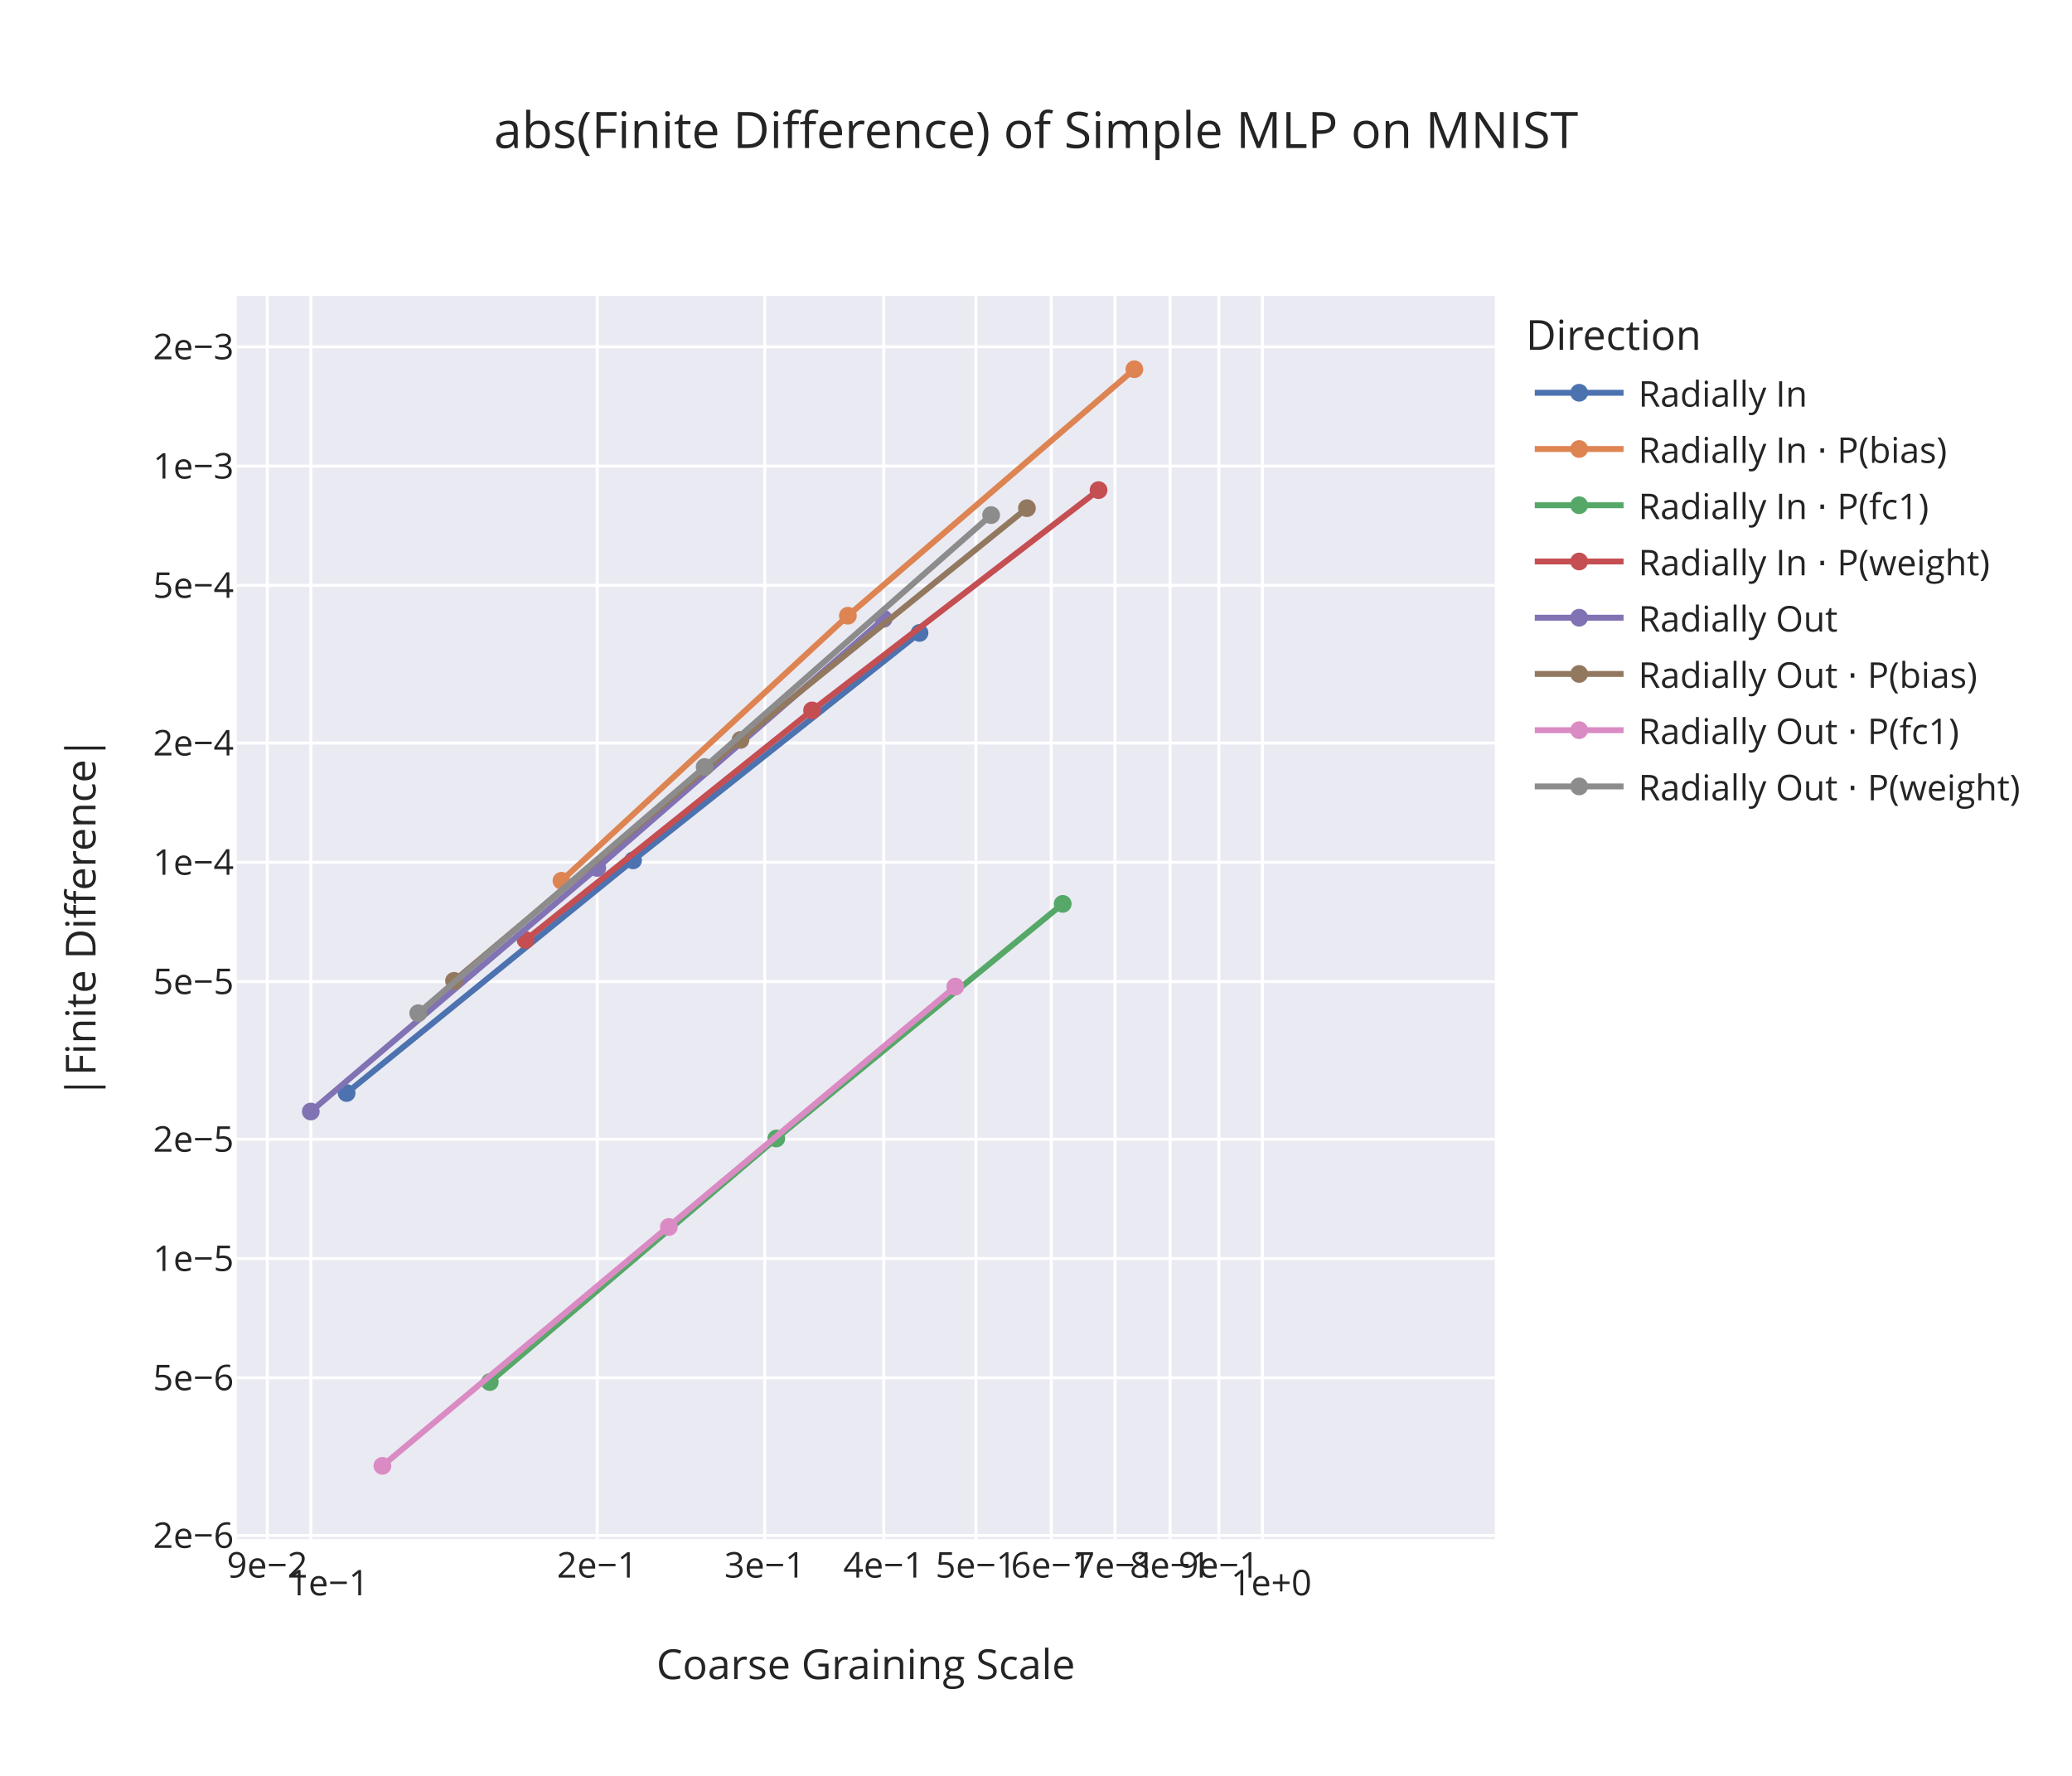
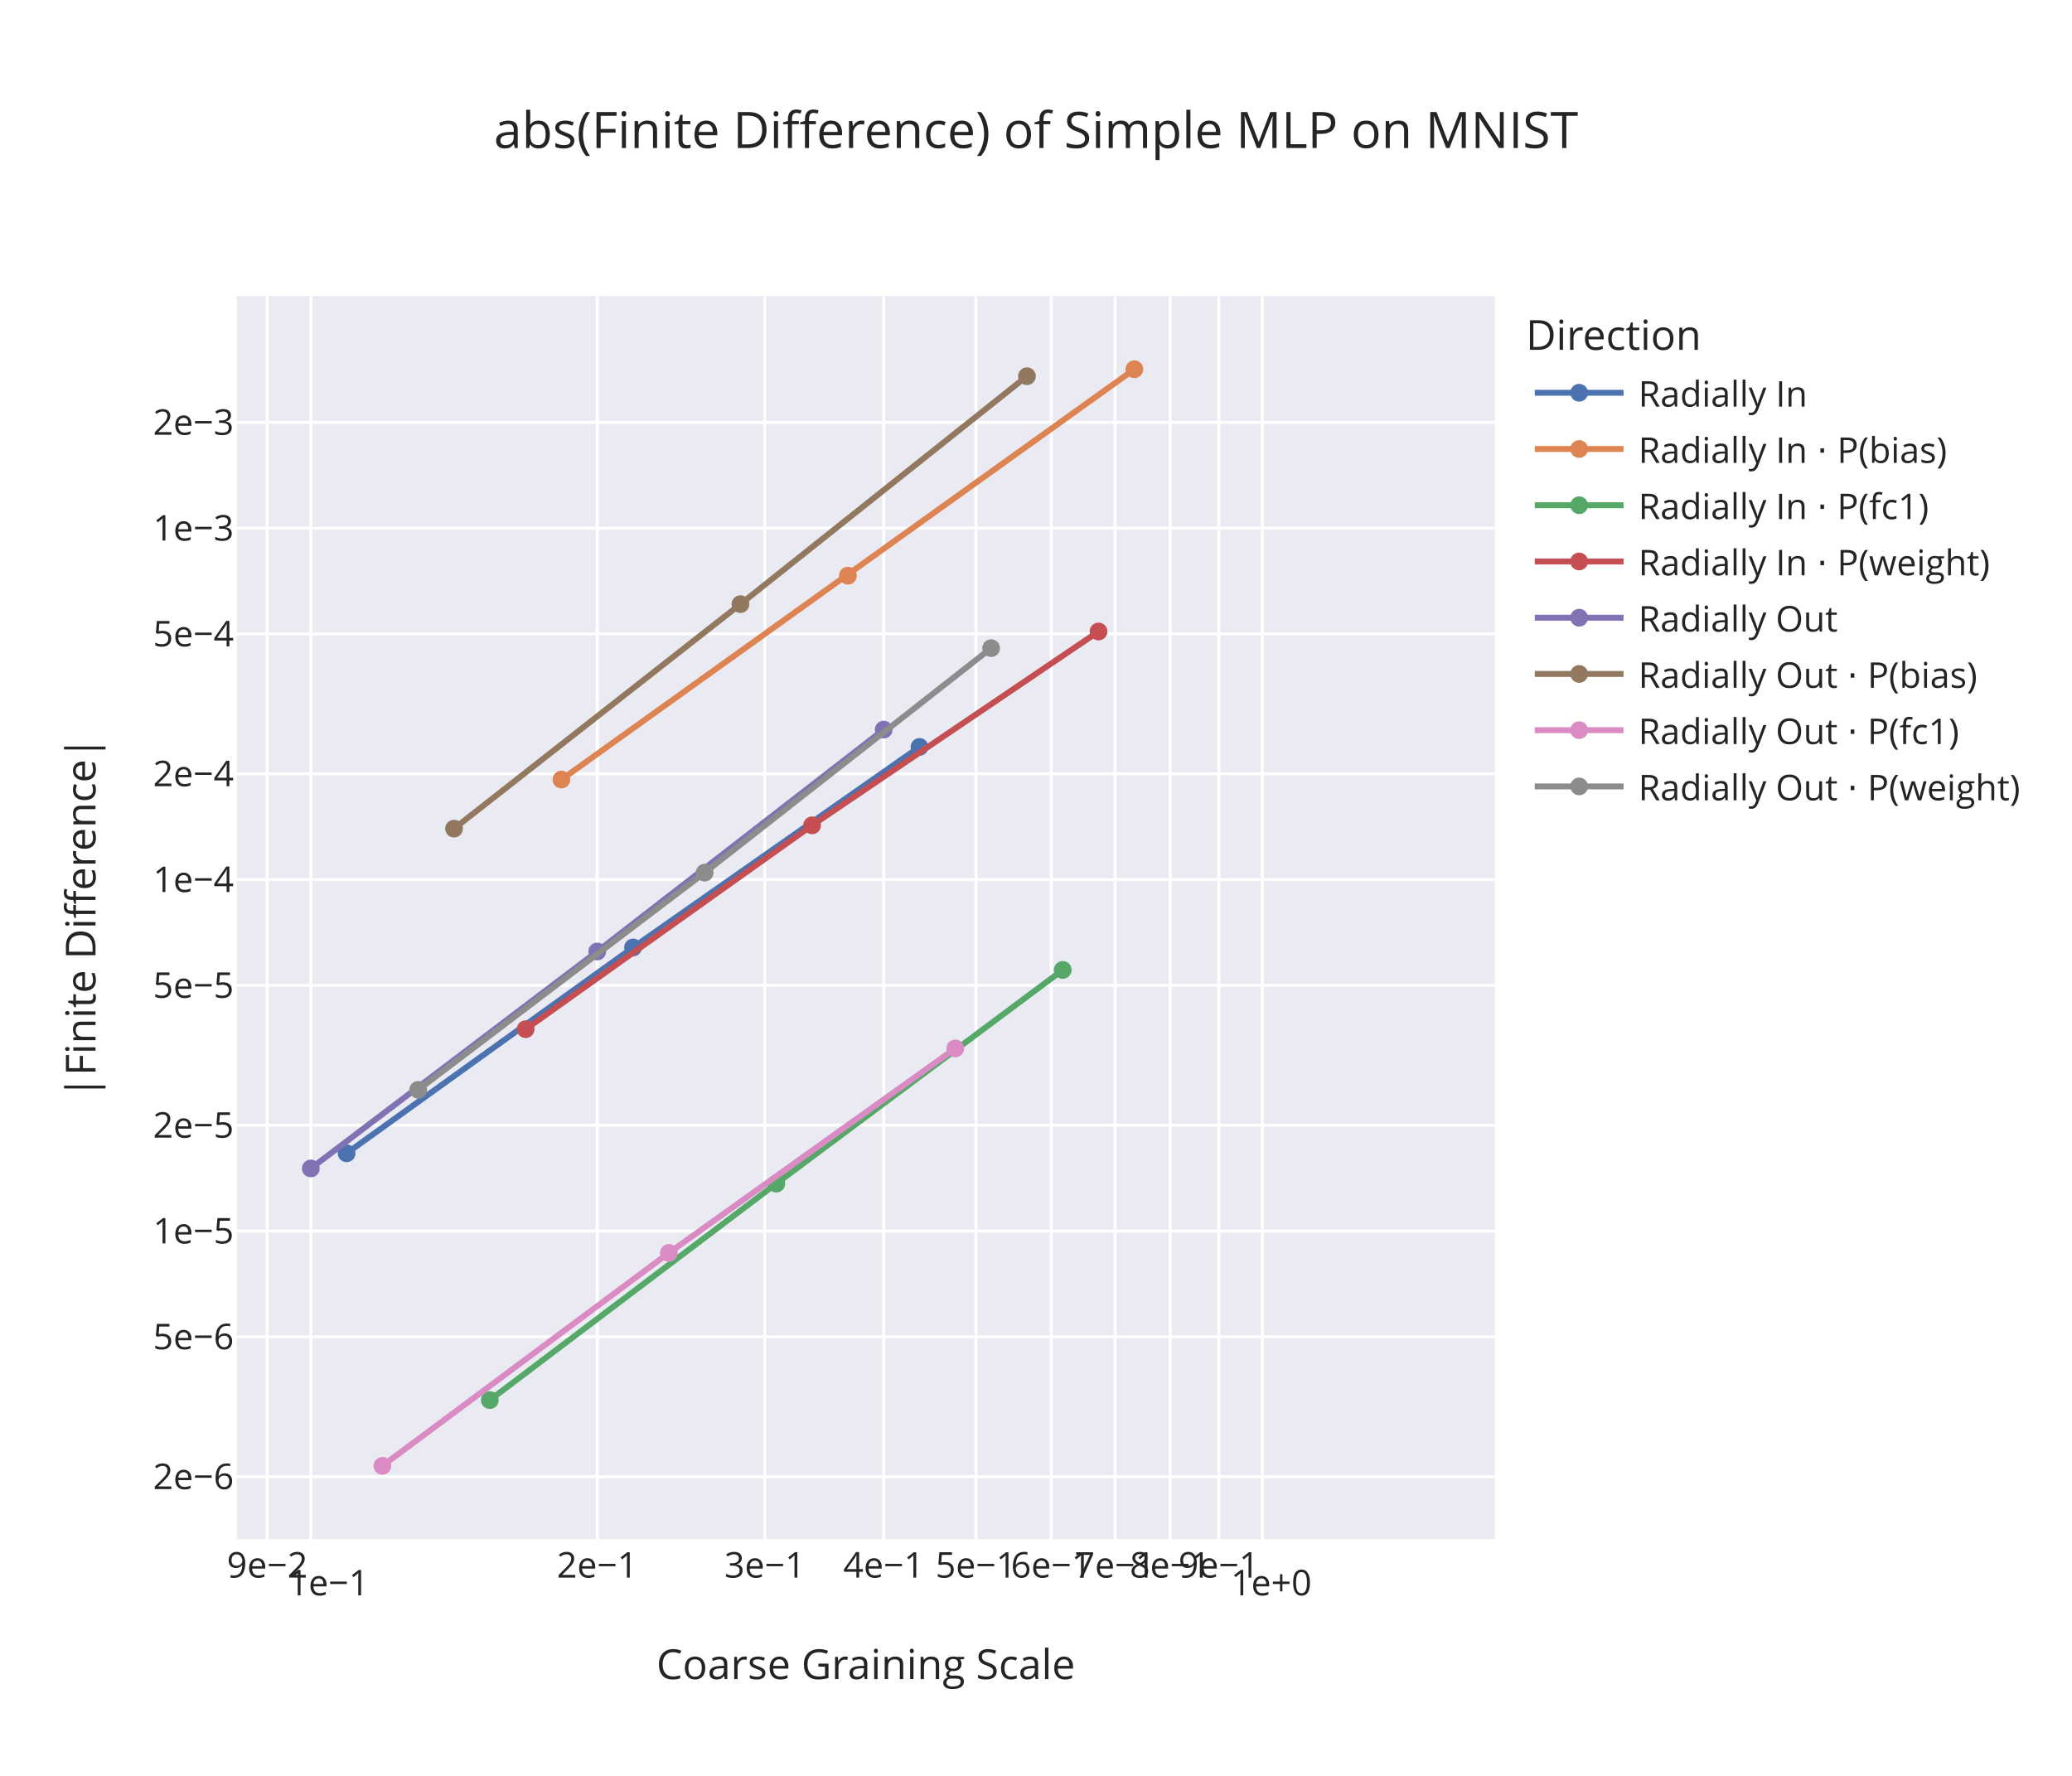
<svg xmlns="http://www.w3.org/2000/svg" class="main-svg" width="700" height="600" style="" viewBox="0 0 700 600">
  <rect x="0" y="0" width="700" height="600" style="fill: rgb(255, 255, 255); fill-opacity: 1;" />
-   <defs id="defs-10ab54">
+   <defs id="defs-68383a">
    <g class="clips">
-       <clipPath id="clip10ab54xyplot" class="plotclip">
+       <clipPath id="clip68383axyplot" class="plotclip">
        <rect width="425" height="420" />
      </clipPath>
-       <clipPath class="axesclip" id="clip10ab54x">
+       <clipPath class="axesclip" id="clip68383ax">
        <rect x="80" y="0" width="425" height="600" />
      </clipPath>
-       <clipPath class="axesclip" id="clip10ab54y">
+       <clipPath class="axesclip" id="clip68383ay">
        <rect x="0" y="100" width="700" height="420" />
      </clipPath>
-       <clipPath class="axesclip" id="clip10ab54xy">
+       <clipPath class="axesclip" id="clip68383axy">
        <rect x="80" y="100" width="425" height="420" />
      </clipPath>
    </g>
    <g class="gradients" />
    <g class="patterns" />
  </defs>
  <g class="bglayer">
    <rect class="bg" x="80" y="100" width="425" height="420" style="fill: rgb(234, 234, 242); fill-opacity: 1; stroke-width: 0;" />
  </g>
  <g class="layer-below">
    <g class="imagelayer" />
    <g class="shapelayer" />
  </g>
  <g class="cartesianlayer">
    <g class="subplot xy">
      <g class="layer-subplot">
        <g class="shapelayer" />
        <g class="imagelayer" />
      </g>
      <g class="minor-gridlayer">
        <g class="x" />
        <g class="y" />
      </g>
      <g class="gridlayer">
        <g class="x">
          <path class="xgrid crisp" transform="translate(90.29,0)" d="M0,100v420" style="stroke: rgb(255, 255, 255); stroke-opacity: 1; stroke-width: 1px;" />
          <path class="xgrid crisp" transform="translate(105,0)" d="M0,100v420" style="stroke: rgb(255, 255, 255); stroke-opacity: 1; stroke-width: 1px;" />
          <path class="xgrid crisp" transform="translate(201.77,0)" d="M0,100v420" style="stroke: rgb(255, 255, 255); stroke-opacity: 1; stroke-width: 1px;" />
          <path class="xgrid crisp" transform="translate(258.38,0)" d="M0,100v420" style="stroke: rgb(255, 255, 255); stroke-opacity: 1; stroke-width: 1px;" />
          <path class="xgrid crisp" transform="translate(298.55,0)" d="M0,100v420" style="stroke: rgb(255, 255, 255); stroke-opacity: 1; stroke-width: 1px;" />
          <path class="xgrid crisp" transform="translate(329.7,0)" d="M0,100v420" style="stroke: rgb(255, 255, 255); stroke-opacity: 1; stroke-width: 1px;" />
          <path class="xgrid crisp" transform="translate(355.16,0)" d="M0,100v420" style="stroke: rgb(255, 255, 255); stroke-opacity: 1; stroke-width: 1px;" />
          <path class="xgrid crisp" transform="translate(376.68,0)" d="M0,100v420" style="stroke: rgb(255, 255, 255); stroke-opacity: 1; stroke-width: 1px;" />
          <path class="xgrid crisp" transform="translate(395.32,0)" d="M0,100v420" style="stroke: rgb(255, 255, 255); stroke-opacity: 1; stroke-width: 1px;" />
          <path class="xgrid crisp" transform="translate(411.77,0)" d="M0,100v420" style="stroke: rgb(255, 255, 255); stroke-opacity: 1; stroke-width: 1px;" />
          <path class="xgrid crisp" transform="translate(426.48,0)" d="M0,100v420" style="stroke: rgb(255, 255, 255); stroke-opacity: 1; stroke-width: 1px;" />
        </g>
        <g class="y">
-           <path class="ygrid crisp" transform="translate(0,518.77)" d="M80,0h425" style="stroke: rgb(255, 255, 255); stroke-opacity: 1; stroke-width: 1px;" />
-           <path class="ygrid crisp" transform="translate(0,465.5)" d="M80,0h425" style="stroke: rgb(255, 255, 255); stroke-opacity: 1; stroke-width: 1px;" />
-           <path class="ygrid crisp" transform="translate(0,425.21)" d="M80,0h425" style="stroke: rgb(255, 255, 255); stroke-opacity: 1; stroke-width: 1px;" />
-           <path class="ygrid crisp" transform="translate(0,384.91)" d="M80,0h425" style="stroke: rgb(255, 255, 255); stroke-opacity: 1; stroke-width: 1px;" />
-           <path class="ygrid crisp" transform="translate(0,331.64)" d="M80,0h425" style="stroke: rgb(255, 255, 255); stroke-opacity: 1; stroke-width: 1px;" />
-           <path class="ygrid crisp" transform="translate(0,291.34)" d="M80,0h425" style="stroke: rgb(255, 255, 255); stroke-opacity: 1; stroke-width: 1px;" />
-           <path class="ygrid crisp" transform="translate(0,251.04)" d="M80,0h425" style="stroke: rgb(255, 255, 255); stroke-opacity: 1; stroke-width: 1px;" />
-           <path class="ygrid crisp" transform="translate(0,197.77)" d="M80,0h425" style="stroke: rgb(255, 255, 255); stroke-opacity: 1; stroke-width: 1px;" />
-           <path class="ygrid crisp" transform="translate(0,157.48)" d="M80,0h425" style="stroke: rgb(255, 255, 255); stroke-opacity: 1; stroke-width: 1px;" />
-           <path class="ygrid crisp" transform="translate(0,117.18)" d="M80,0h425" style="stroke: rgb(255, 255, 255); stroke-opacity: 1; stroke-width: 1px;" />
+           <path class="ygrid crisp" transform="translate(0,498.91)" d="M80,0h425" style="stroke: rgb(255, 255, 255); stroke-opacity: 1; stroke-width: 1px;" />
+           <path class="ygrid crisp" transform="translate(0,451.65)" d="M80,0h425" style="stroke: rgb(255, 255, 255); stroke-opacity: 1; stroke-width: 1px;" />
+           <path class="ygrid crisp" transform="translate(0,415.91)" d="M80,0h425" style="stroke: rgb(255, 255, 255); stroke-opacity: 1; stroke-width: 1px;" />
+           <path class="ygrid crisp" transform="translate(0,380.17)" d="M80,0h425" style="stroke: rgb(255, 255, 255); stroke-opacity: 1; stroke-width: 1px;" />
+           <path class="ygrid crisp" transform="translate(0,332.91)" d="M80,0h425" style="stroke: rgb(255, 255, 255); stroke-opacity: 1; stroke-width: 1px;" />
+           <path class="ygrid crisp" transform="translate(0,297.17)" d="M80,0h425" style="stroke: rgb(255, 255, 255); stroke-opacity: 1; stroke-width: 1px;" />
+           <path class="ygrid crisp" transform="translate(0,261.43)" d="M80,0h425" style="stroke: rgb(255, 255, 255); stroke-opacity: 1; stroke-width: 1px;" />
+           <path class="ygrid crisp" transform="translate(0,214.17)" d="M80,0h425" style="stroke: rgb(255, 255, 255); stroke-opacity: 1; stroke-width: 1px;" />
+           <path class="ygrid crisp" transform="translate(0,178.43)" d="M80,0h425" style="stroke: rgb(255, 255, 255); stroke-opacity: 1; stroke-width: 1px;" />
+           <path class="ygrid crisp" transform="translate(0,142.69)" d="M80,0h425" style="stroke: rgb(255, 255, 255); stroke-opacity: 1; stroke-width: 1px;" />
        </g>
      </g>
      <g class="zerolinelayer" />
      <g class="layer-between">
        <g class="shapelayer" />
        <g class="imagelayer" />
      </g>
      <path class="xlines-below" />
      <path class="ylines-below" />
      <g class="overlines-below" />
      <g class="xaxislayer-below" />
      <g class="yaxislayer-below" />
      <g class="overaxes-below" />
-       <g class="plot" transform="translate(80,100)" clip-path="url(#clip10ab54xyplot)">
+       <g class="plot" transform="translate(80,100)" clip-path="url(#clip68383axyplot)">
        <g class="scatterlayer mlayer">
-           <g class="trace scatter tracea377d1" style="stroke-miterlimit: 2; opacity: 1;">
-             <g class="fills" />
-             <g class="errorbars" />
-             <g class="lines">
-               <path class="js-line" d="M37.1,269.29L133.87,190.68L230.65,113.84" style="vector-effect: none; fill: none; stroke: rgb(76, 114, 176); stroke-opacity: 1; stroke-width: 2px; opacity: 1;" />
-             </g>
-             <g class="points">
-               <path class="point" transform="translate(37.1,269.29)" d="M3,0A3,3 0 1,1 0,-3A3,3 0 0,1 3,0Z" style="opacity: 1; stroke-width: 0px; fill: rgb(76, 114, 176); fill-opacity: 1;" />
-               <path class="point" transform="translate(133.87,190.68)" d="M3,0A3,3 0 1,1 0,-3A3,3 0 0,1 3,0Z" style="opacity: 1; stroke-width: 0px; fill: rgb(76, 114, 176); fill-opacity: 1;" />
-               <path class="point" transform="translate(230.65,113.84)" d="M3,0A3,3 0 1,1 0,-3A3,3 0 0,1 3,0Z" style="opacity: 1; stroke-width: 0px; fill: rgb(76, 114, 176); fill-opacity: 1;" />
-             </g>
-             <g class="text" />
-           </g>
-           <g class="trace scatter trace57235b" style="stroke-miterlimit: 2; opacity: 1;">
-             <g class="fills" />
-             <g class="errorbars" />
-             <g class="lines">
-               <path class="js-line" d="M109.68,197.57L206.45,108.03L303.23,24.75" style="vector-effect: none; fill: none; stroke: rgb(221, 132, 82); stroke-opacity: 1; stroke-width: 2px; opacity: 1;" />
-             </g>
-             <g class="points">
-               <path class="point" transform="translate(109.68,197.57)" d="M3,0A3,3 0 1,1 0,-3A3,3 0 0,1 3,0Z" style="opacity: 1; stroke-width: 0px; fill: rgb(221, 132, 82); fill-opacity: 1;" />
-               <path class="point" transform="translate(206.45,108.03)" d="M3,0A3,3 0 1,1 0,-3A3,3 0 0,1 3,0Z" style="opacity: 1; stroke-width: 0px; fill: rgb(221, 132, 82); fill-opacity: 1;" />
+           <g class="trace scatter trace91f3f8" style="stroke-miterlimit: 2; opacity: 1;">
+             <g class="fills" />
+             <g class="errorbars" />
+             <g class="lines">
+               <path class="js-line" d="M37.1,289.65L133.87,220.11L230.65,152.35" style="vector-effect: none; fill: none; stroke: rgb(76, 114, 176); stroke-opacity: 1; stroke-width: 2px; opacity: 1;" />
+             </g>
+             <g class="points">
+               <path class="point" transform="translate(37.1,289.65)" d="M3,0A3,3 0 1,1 0,-3A3,3 0 0,1 3,0Z" style="opacity: 1; stroke-width: 0px; fill: rgb(76, 114, 176); fill-opacity: 1;" />
+               <path class="point" transform="translate(133.87,220.11)" d="M3,0A3,3 0 1,1 0,-3A3,3 0 0,1 3,0Z" style="opacity: 1; stroke-width: 0px; fill: rgb(76, 114, 176); fill-opacity: 1;" />
+               <path class="point" transform="translate(230.65,152.35)" d="M3,0A3,3 0 1,1 0,-3A3,3 0 0,1 3,0Z" style="opacity: 1; stroke-width: 0px; fill: rgb(76, 114, 176); fill-opacity: 1;" />
+             </g>
+             <g class="text" />
+           </g>
+           <g class="trace scatter tracea98d48" style="stroke-miterlimit: 2; opacity: 1;">
+             <g class="fills" />
+             <g class="errorbars" />
+             <g class="lines">
+               <path class="js-line" d="M109.68,163.38L303.23,24.75" style="vector-effect: none; fill: none; stroke: rgb(221, 132, 82); stroke-opacity: 1; stroke-width: 2px; opacity: 1;" />
+             </g>
+             <g class="points">
+               <path class="point" transform="translate(109.68,163.38)" d="M3,0A3,3 0 1,1 0,-3A3,3 0 0,1 3,0Z" style="opacity: 1; stroke-width: 0px; fill: rgb(221, 132, 82); fill-opacity: 1;" />
+               <path class="point" transform="translate(206.45,94.5)" d="M3,0A3,3 0 1,1 0,-3A3,3 0 0,1 3,0Z" style="opacity: 1; stroke-width: 0px; fill: rgb(221, 132, 82); fill-opacity: 1;" />
              <path class="point" transform="translate(303.23,24.75)" d="M3,0A3,3 0 1,1 0,-3A3,3 0 0,1 3,0Z" style="opacity: 1; stroke-width: 0px; fill: rgb(221, 132, 82); fill-opacity: 1;" />
            </g>
            <g class="text" />
          </g>
-           <g class="trace scatter trace805c27" style="stroke-miterlimit: 2; opacity: 1;">
-             <g class="fills" />
-             <g class="errorbars" />
-             <g class="lines">
-               <path class="js-line" d="M85.48,366.94L182.26,284.65L279.03,205.38" style="vector-effect: none; fill: none; stroke: rgb(85, 168, 104); stroke-opacity: 1; stroke-width: 2px; opacity: 1;" />
-             </g>
-             <g class="points">
-               <path class="point" transform="translate(85.48,366.94)" d="M3,0A3,3 0 1,1 0,-3A3,3 0 0,1 3,0Z" style="opacity: 1; stroke-width: 0px; fill: rgb(85, 168, 104); fill-opacity: 1;" />
-               <path class="point" transform="translate(182.26,284.65)" d="M3,0A3,3 0 1,1 0,-3A3,3 0 0,1 3,0Z" style="opacity: 1; stroke-width: 0px; fill: rgb(85, 168, 104); fill-opacity: 1;" />
-               <path class="point" transform="translate(279.03,205.38)" d="M3,0A3,3 0 1,1 0,-3A3,3 0 0,1 3,0Z" style="opacity: 1; stroke-width: 0px; fill: rgb(85, 168, 104); fill-opacity: 1;" />
-             </g>
-             <g class="text" />
-           </g>
-           <g class="trace scatter trace6a32e7" style="stroke-miterlimit: 2; opacity: 1;">
-             <g class="fills" />
-             <g class="errorbars" />
-             <g class="lines">
-               <path class="js-line" d="M97.58,217.59L194.35,140.02L291.13,65.59" style="vector-effect: none; fill: none; stroke: rgb(196, 78, 82); stroke-opacity: 1; stroke-width: 2px; opacity: 1;" />
-             </g>
-             <g class="points">
-               <path class="point" transform="translate(97.58,217.59)" d="M3,0A3,3 0 1,1 0,-3A3,3 0 0,1 3,0Z" style="opacity: 1; stroke-width: 0px; fill: rgb(196, 78, 82); fill-opacity: 1;" />
-               <path class="point" transform="translate(194.35,140.02)" d="M3,0A3,3 0 1,1 0,-3A3,3 0 0,1 3,0Z" style="opacity: 1; stroke-width: 0px; fill: rgb(196, 78, 82); fill-opacity: 1;" />
-               <path class="point" transform="translate(291.13,65.59)" d="M3,0A3,3 0 1,1 0,-3A3,3 0 0,1 3,0Z" style="opacity: 1; stroke-width: 0px; fill: rgb(196, 78, 82); fill-opacity: 1;" />
-             </g>
-             <g class="text" />
-           </g>
-           <g class="trace scatter trace782c33" style="stroke-miterlimit: 2; opacity: 1;">
-             <g class="fills" />
-             <g class="errorbars" />
-             <g class="lines">
-               <path class="js-line" d="M25,275.54L121.77,193.26L218.55,109.06" style="vector-effect: none; fill: none; stroke: rgb(129, 114, 179); stroke-opacity: 1; stroke-width: 2px; opacity: 1;" />
-             </g>
-             <g class="points">
-               <path class="point" transform="translate(25,275.54)" d="M3,0A3,3 0 1,1 0,-3A3,3 0 0,1 3,0Z" style="opacity: 1; stroke-width: 0px; fill: rgb(129, 114, 179); fill-opacity: 1;" />
-               <path class="point" transform="translate(121.77,193.26)" d="M3,0A3,3 0 1,1 0,-3A3,3 0 0,1 3,0Z" style="opacity: 1; stroke-width: 0px; fill: rgb(129, 114, 179); fill-opacity: 1;" />
-               <path class="point" transform="translate(218.55,109.06)" d="M3,0A3,3 0 1,1 0,-3A3,3 0 0,1 3,0Z" style="opacity: 1; stroke-width: 0px; fill: rgb(129, 114, 179); fill-opacity: 1;" />
-             </g>
-             <g class="text" />
-           </g>
-           <g class="trace scatter trace9dc2d0" style="stroke-miterlimit: 2; opacity: 1;">
-             <g class="fills" />
-             <g class="errorbars" />
-             <g class="lines">
-               <path class="js-line" d="M73.39,231.39L170.16,150L266.94,71.69" style="vector-effect: none; fill: none; stroke: rgb(147, 120, 96); stroke-opacity: 1; stroke-width: 2px; opacity: 1;" />
-             </g>
-             <g class="points">
-               <path class="point" transform="translate(73.39,231.39)" d="M3,0A3,3 0 1,1 0,-3A3,3 0 0,1 3,0Z" style="opacity: 1; stroke-width: 0px; fill: rgb(147, 120, 96); fill-opacity: 1;" />
-               <path class="point" transform="translate(170.16,150)" d="M3,0A3,3 0 1,1 0,-3A3,3 0 0,1 3,0Z" style="opacity: 1; stroke-width: 0px; fill: rgb(147, 120, 96); fill-opacity: 1;" />
-               <path class="point" transform="translate(266.94,71.69)" d="M3,0A3,3 0 1,1 0,-3A3,3 0 0,1 3,0Z" style="opacity: 1; stroke-width: 0px; fill: rgb(147, 120, 96); fill-opacity: 1;" />
-             </g>
-             <g class="text" />
-           </g>
-           <g class="trace scatter trace8a8387" style="stroke-miterlimit: 2; opacity: 1;">
-             <g class="fills" />
-             <g class="errorbars" />
-             <g class="lines">
-               <path class="js-line" d="M49.19,395.25L242.74,233.33" style="vector-effect: none; fill: none; stroke: rgb(218, 139, 195); stroke-opacity: 1; stroke-width: 2px; opacity: 1;" />
+           <g class="trace scatter trace657e9b" style="stroke-miterlimit: 2; opacity: 1;">
+             <g class="fills" />
+             <g class="errorbars" />
+             <g class="lines">
+               <path class="js-line" d="M85.48,373.04L182.26,299.88L279.03,227.7" style="vector-effect: none; fill: none; stroke: rgb(85, 168, 104); stroke-opacity: 1; stroke-width: 2px; opacity: 1;" />
+             </g>
+             <g class="points">
+               <path class="point" transform="translate(85.48,373.04)" d="M3,0A3,3 0 1,1 0,-3A3,3 0 0,1 3,0Z" style="opacity: 1; stroke-width: 0px; fill: rgb(85, 168, 104); fill-opacity: 1;" />
+               <path class="point" transform="translate(182.26,299.88)" d="M3,0A3,3 0 1,1 0,-3A3,3 0 0,1 3,0Z" style="opacity: 1; stroke-width: 0px; fill: rgb(85, 168, 104); fill-opacity: 1;" />
+               <path class="point" transform="translate(279.03,227.7)" d="M3,0A3,3 0 1,1 0,-3A3,3 0 0,1 3,0Z" style="opacity: 1; stroke-width: 0px; fill: rgb(85, 168, 104); fill-opacity: 1;" />
+             </g>
+             <g class="text" />
+           </g>
+           <g class="trace scatter trace8713e1" style="stroke-miterlimit: 2; opacity: 1;">
+             <g class="fills" />
+             <g class="errorbars" />
+             <g class="lines">
+               <path class="js-line" d="M97.58,247.72L194.35,178.84L291.13,113.36" style="vector-effect: none; fill: none; stroke: rgb(196, 78, 82); stroke-opacity: 1; stroke-width: 2px; opacity: 1;" />
+             </g>
+             <g class="points">
+               <path class="point" transform="translate(97.58,247.72)" d="M3,0A3,3 0 1,1 0,-3A3,3 0 0,1 3,0Z" style="opacity: 1; stroke-width: 0px; fill: rgb(196, 78, 82); fill-opacity: 1;" />
+               <path class="point" transform="translate(194.35,178.84)" d="M3,0A3,3 0 1,1 0,-3A3,3 0 0,1 3,0Z" style="opacity: 1; stroke-width: 0px; fill: rgb(196, 78, 82); fill-opacity: 1;" />
+               <path class="point" transform="translate(291.13,113.36)" d="M3,0A3,3 0 1,1 0,-3A3,3 0 0,1 3,0Z" style="opacity: 1; stroke-width: 0px; fill: rgb(196, 78, 82); fill-opacity: 1;" />
+             </g>
+             <g class="text" />
+           </g>
+           <g class="trace scatter trace12cf88" style="stroke-miterlimit: 2; opacity: 1;">
+             <g class="fills" />
+             <g class="errorbars" />
+             <g class="lines">
+               <path class="js-line" d="M25,294.77L121.77,221.47L218.55,146.5" style="vector-effect: none; fill: none; stroke: rgb(129, 114, 179); stroke-opacity: 1; stroke-width: 2px; opacity: 1;" />
+             </g>
+             <g class="points">
+               <path class="point" transform="translate(25,294.77)" d="M3,0A3,3 0 1,1 0,-3A3,3 0 0,1 3,0Z" style="opacity: 1; stroke-width: 0px; fill: rgb(129, 114, 179); fill-opacity: 1;" />
+               <path class="point" transform="translate(121.77,221.47)" d="M3,0A3,3 0 1,1 0,-3A3,3 0 0,1 3,0Z" style="opacity: 1; stroke-width: 0px; fill: rgb(129, 114, 179); fill-opacity: 1;" />
+               <path class="point" transform="translate(218.55,146.5)" d="M3,0A3,3 0 1,1 0,-3A3,3 0 0,1 3,0Z" style="opacity: 1; stroke-width: 0px; fill: rgb(129, 114, 179); fill-opacity: 1;" />
+             </g>
+             <g class="text" />
+           </g>
+           <g class="trace scatter trace9b8727" style="stroke-miterlimit: 2; opacity: 1;">
+             <g class="fills" />
+             <g class="errorbars" />
+             <g class="lines">
+               <path class="js-line" d="M73.39,179.96L170.16,104.11L266.94,27.1" style="vector-effect: none; fill: none; stroke: rgb(147, 120, 96); stroke-opacity: 1; stroke-width: 2px; opacity: 1;" />
+             </g>
+             <g class="points">
+               <path class="point" transform="translate(73.39,179.96)" d="M3,0A3,3 0 1,1 0,-3A3,3 0 0,1 3,0Z" style="opacity: 1; stroke-width: 0px; fill: rgb(147, 120, 96); fill-opacity: 1;" />
+               <path class="point" transform="translate(170.16,104.11)" d="M3,0A3,3 0 1,1 0,-3A3,3 0 0,1 3,0Z" style="opacity: 1; stroke-width: 0px; fill: rgb(147, 120, 96); fill-opacity: 1;" />
+               <path class="point" transform="translate(266.94,27.1)" d="M3,0A3,3 0 1,1 0,-3A3,3 0 0,1 3,0Z" style="opacity: 1; stroke-width: 0px; fill: rgb(147, 120, 96); fill-opacity: 1;" />
+             </g>
+             <g class="text" />
+           </g>
+           <g class="trace scatter trace9926c4" style="stroke-miterlimit: 2; opacity: 1;">
+             <g class="fills" />
+             <g class="errorbars" />
+             <g class="lines">
+               <path class="js-line" d="M49.19,395.25L145.97,323.3L242.74,254.22" style="vector-effect: none; fill: none; stroke: rgb(218, 139, 195); stroke-opacity: 1; stroke-width: 2px; opacity: 1;" />
            </g>
            <g class="points">
              <path class="point" transform="translate(49.19,395.25)" d="M3,0A3,3 0 1,1 0,-3A3,3 0 0,1 3,0Z" style="opacity: 1; stroke-width: 0px; fill: rgb(218, 139, 195); fill-opacity: 1;" />
-               <path class="point" transform="translate(145.97,314.54)" d="M3,0A3,3 0 1,1 0,-3A3,3 0 0,1 3,0Z" style="opacity: 1; stroke-width: 0px; fill: rgb(218, 139, 195); fill-opacity: 1;" />
-               <path class="point" transform="translate(242.74,233.33)" d="M3,0A3,3 0 1,1 0,-3A3,3 0 0,1 3,0Z" style="opacity: 1; stroke-width: 0px; fill: rgb(218, 139, 195); fill-opacity: 1;" />
-             </g>
-             <g class="text" />
-           </g>
-           <g class="trace scatter trace06b596" style="stroke-miterlimit: 2; opacity: 1;">
-             <g class="fills" />
-             <g class="errorbars" />
-             <g class="lines">
-               <path class="js-line" d="M61.29,242.31L158.06,159.14L254.84,74.03" style="vector-effect: none; fill: none; stroke: rgb(140, 140, 140); stroke-opacity: 1; stroke-width: 2px; opacity: 1;" />
-             </g>
-             <g class="points">
-               <path class="point" transform="translate(61.29,242.31)" d="M3,0A3,3 0 1,1 0,-3A3,3 0 0,1 3,0Z" style="opacity: 1; stroke-width: 0px; fill: rgb(140, 140, 140); fill-opacity: 1;" />
-               <path class="point" transform="translate(158.06,159.14)" d="M3,0A3,3 0 1,1 0,-3A3,3 0 0,1 3,0Z" style="opacity: 1; stroke-width: 0px; fill: rgb(140, 140, 140); fill-opacity: 1;" />
-               <path class="point" transform="translate(254.84,74.03)" d="M3,0A3,3 0 1,1 0,-3A3,3 0 0,1 3,0Z" style="opacity: 1; stroke-width: 0px; fill: rgb(140, 140, 140); fill-opacity: 1;" />
+               <path class="point" transform="translate(145.97,323.3)" d="M3,0A3,3 0 1,1 0,-3A3,3 0 0,1 3,0Z" style="opacity: 1; stroke-width: 0px; fill: rgb(218, 139, 195); fill-opacity: 1;" />
+               <path class="point" transform="translate(242.74,254.22)" d="M3,0A3,3 0 1,1 0,-3A3,3 0 0,1 3,0Z" style="opacity: 1; stroke-width: 0px; fill: rgb(218, 139, 195); fill-opacity: 1;" />
+             </g>
+             <g class="text" />
+           </g>
+           <g class="trace scatter trace658bab" style="stroke-miterlimit: 2; opacity: 1;">
+             <g class="fills" />
+             <g class="errorbars" />
+             <g class="lines">
+               <path class="js-line" d="M61.29,268.21L158.06,194.84L254.84,118.98" style="vector-effect: none; fill: none; stroke: rgb(140, 140, 140); stroke-opacity: 1; stroke-width: 2px; opacity: 1;" />
+             </g>
+             <g class="points">
+               <path class="point" transform="translate(61.29,268.21)" d="M3,0A3,3 0 1,1 0,-3A3,3 0 0,1 3,0Z" style="opacity: 1; stroke-width: 0px; fill: rgb(140, 140, 140); fill-opacity: 1;" />
+               <path class="point" transform="translate(158.06,194.84)" d="M3,0A3,3 0 1,1 0,-3A3,3 0 0,1 3,0Z" style="opacity: 1; stroke-width: 0px; fill: rgb(140, 140, 140); fill-opacity: 1;" />
+               <path class="point" transform="translate(254.84,118.98)" d="M3,0A3,3 0 1,1 0,-3A3,3 0 0,1 3,0Z" style="opacity: 1; stroke-width: 0px; fill: rgb(140, 140, 140); fill-opacity: 1;" />
            </g>
            <g class="text" />
          </g>
        </g>
      </g>
      <g class="overplot" />
      <path class="xlines-above crisp" d="M0,0" style="fill: none;" />
      <path class="ylines-above crisp" d="M0,0" style="fill: none;" />
      <g class="overlines-above" />
      <g class="xaxislayer-above">
        <g class="xtick">
          <text text-anchor="middle" x="0" y="533" transform="translate(90.29,0)" style="font-family: 'Open Sans', verdana, arial, sans-serif; font-size: 12px; fill: rgb(36, 36, 36); fill-opacity: 1; white-space: pre; opacity: 1;">9e−2</text>
        </g>
        <g class="xtick">
          <text text-anchor="middle" x="6" y="539" style="font-family: 'Open Sans', verdana, arial, sans-serif; font-size: 12px; fill: rgb(36, 36, 36); fill-opacity: 1; white-space: pre; opacity: 1;" transform="translate(105,0)">1e−1</text>
        </g>
        <g class="xtick">
          <text text-anchor="middle" x="0" y="533" style="font-family: 'Open Sans', verdana, arial, sans-serif; font-size: 12px; fill: rgb(36, 36, 36); fill-opacity: 1; white-space: pre; opacity: 1;" transform="translate(201.77,0)">2e−1</text>
        </g>
        <g class="xtick">
          <text text-anchor="middle" x="0" y="533" style="font-family: 'Open Sans', verdana, arial, sans-serif; font-size: 12px; fill: rgb(36, 36, 36); fill-opacity: 1; white-space: pre; opacity: 1;" transform="translate(258.38,0)">3e−1</text>
        </g>
        <g class="xtick">
          <text text-anchor="middle" x="0" y="533" style="font-family: 'Open Sans', verdana, arial, sans-serif; font-size: 12px; fill: rgb(36, 36, 36); fill-opacity: 1; white-space: pre; opacity: 1;" transform="translate(298.55,0)">4e−1</text>
        </g>
        <g class="xtick">
          <text text-anchor="middle" x="0" y="533" style="font-family: 'Open Sans', verdana, arial, sans-serif; font-size: 12px; fill: rgb(36, 36, 36); fill-opacity: 1; white-space: pre; opacity: 1;" transform="translate(329.7,0)">5e−1</text>
        </g>
        <g class="xtick">
          <text text-anchor="middle" x="0" y="533" style="font-family: 'Open Sans', verdana, arial, sans-serif; font-size: 12px; fill: rgb(36, 36, 36); fill-opacity: 1; white-space: pre; opacity: 1;" transform="translate(355.16,0)">6e−1</text>
        </g>
        <g class="xtick">
          <text text-anchor="middle" x="0" y="533" style="font-family: 'Open Sans', verdana, arial, sans-serif; font-size: 12px; fill: rgb(36, 36, 36); fill-opacity: 1; white-space: pre; opacity: 1;" transform="translate(376.68,0)">7e−1</text>
        </g>
        <g class="xtick">
          <text text-anchor="middle" x="0" y="533" style="font-family: 'Open Sans', verdana, arial, sans-serif; font-size: 12px; fill: rgb(36, 36, 36); fill-opacity: 1; white-space: pre; opacity: 1;" transform="translate(395.32,0)">8e−1</text>
        </g>
        <g class="xtick">
          <text text-anchor="middle" x="0" y="533" style="font-family: 'Open Sans', verdana, arial, sans-serif; font-size: 12px; fill: rgb(36, 36, 36); fill-opacity: 1; white-space: pre; opacity: 1;" transform="translate(411.77,0)">9e−1</text>
        </g>
        <g class="xtick">
          <text text-anchor="middle" x="3" y="539" style="font-family: 'Open Sans', verdana, arial, sans-serif; font-size: 12px; fill: rgb(36, 36, 36); fill-opacity: 1; white-space: pre; opacity: 1;" transform="translate(426.48,0)">1e+0</text>
        </g>
      </g>
      <g class="yaxislayer-above">
        <g class="ytick">
-           <text text-anchor="end" x="79" y="4.2" transform="translate(0,518.77)" style="font-family: 'Open Sans', verdana, arial, sans-serif; font-size: 12px; fill: rgb(36, 36, 36); fill-opacity: 1; white-space: pre; opacity: 1;">2e−6</text>
-         </g>
-         <g class="ytick">
-           <text text-anchor="end" x="79" y="4.2" style="font-family: 'Open Sans', verdana, arial, sans-serif; font-size: 12px; fill: rgb(36, 36, 36); fill-opacity: 1; white-space: pre; opacity: 1;" transform="translate(0,465.5)">5e−6</text>
-         </g>
-         <g class="ytick">
-           <text text-anchor="end" x="79" y="4.2" style="font-family: 'Open Sans', verdana, arial, sans-serif; font-size: 12px; fill: rgb(36, 36, 36); fill-opacity: 1; white-space: pre; opacity: 1;" transform="translate(0,425.21)">1e−5</text>
-         </g>
-         <g class="ytick">
-           <text text-anchor="end" x="79" y="4.2" style="font-family: 'Open Sans', verdana, arial, sans-serif; font-size: 12px; fill: rgb(36, 36, 36); fill-opacity: 1; white-space: pre; opacity: 1;" transform="translate(0,384.91)">2e−5</text>
-         </g>
-         <g class="ytick">
-           <text text-anchor="end" x="79" y="4.2" style="font-family: 'Open Sans', verdana, arial, sans-serif; font-size: 12px; fill: rgb(36, 36, 36); fill-opacity: 1; white-space: pre; opacity: 1;" transform="translate(0,331.64)">5e−5</text>
-         </g>
-         <g class="ytick">
-           <text text-anchor="end" x="79" y="4.2" style="font-family: 'Open Sans', verdana, arial, sans-serif; font-size: 12px; fill: rgb(36, 36, 36); fill-opacity: 1; white-space: pre; opacity: 1;" transform="translate(0,291.34)">1e−4</text>
-         </g>
-         <g class="ytick">
-           <text text-anchor="end" x="79" y="4.2" style="font-family: 'Open Sans', verdana, arial, sans-serif; font-size: 12px; fill: rgb(36, 36, 36); fill-opacity: 1; white-space: pre; opacity: 1;" transform="translate(0,251.04)">2e−4</text>
-         </g>
-         <g class="ytick">
-           <text text-anchor="end" x="79" y="4.2" style="font-family: 'Open Sans', verdana, arial, sans-serif; font-size: 12px; fill: rgb(36, 36, 36); fill-opacity: 1; white-space: pre; opacity: 1;" transform="translate(0,197.77)">5e−4</text>
-         </g>
-         <g class="ytick">
-           <text text-anchor="end" x="79" y="4.2" style="font-family: 'Open Sans', verdana, arial, sans-serif; font-size: 12px; fill: rgb(36, 36, 36); fill-opacity: 1; white-space: pre; opacity: 1;" transform="translate(0,157.48)">1e−3</text>
-         </g>
-         <g class="ytick">
-           <text text-anchor="end" x="79" y="4.2" style="font-family: 'Open Sans', verdana, arial, sans-serif; font-size: 12px; fill: rgb(36, 36, 36); fill-opacity: 1; white-space: pre; opacity: 1;" transform="translate(0,117.18)">2e−3</text>
+           <text text-anchor="end" x="79" y="4.2" transform="translate(0,498.91)" style="font-family: 'Open Sans', verdana, arial, sans-serif; font-size: 12px; fill: rgb(36, 36, 36); fill-opacity: 1; white-space: pre; opacity: 1;">2e−6</text>
+         </g>
+         <g class="ytick">
+           <text text-anchor="end" x="79" y="4.2" style="font-family: 'Open Sans', verdana, arial, sans-serif; font-size: 12px; fill: rgb(36, 36, 36); fill-opacity: 1; white-space: pre; opacity: 1;" transform="translate(0,451.65)">5e−6</text>
+         </g>
+         <g class="ytick">
+           <text text-anchor="end" x="79" y="4.2" style="font-family: 'Open Sans', verdana, arial, sans-serif; font-size: 12px; fill: rgb(36, 36, 36); fill-opacity: 1; white-space: pre; opacity: 1;" transform="translate(0,415.91)">1e−5</text>
+         </g>
+         <g class="ytick">
+           <text text-anchor="end" x="79" y="4.2" style="font-family: 'Open Sans', verdana, arial, sans-serif; font-size: 12px; fill: rgb(36, 36, 36); fill-opacity: 1; white-space: pre; opacity: 1;" transform="translate(0,380.17)">2e−5</text>
+         </g>
+         <g class="ytick">
+           <text text-anchor="end" x="79" y="4.2" style="font-family: 'Open Sans', verdana, arial, sans-serif; font-size: 12px; fill: rgb(36, 36, 36); fill-opacity: 1; white-space: pre; opacity: 1;" transform="translate(0,332.91)">5e−5</text>
+         </g>
+         <g class="ytick">
+           <text text-anchor="end" x="79" y="4.2" style="font-family: 'Open Sans', verdana, arial, sans-serif; font-size: 12px; fill: rgb(36, 36, 36); fill-opacity: 1; white-space: pre; opacity: 1;" transform="translate(0,297.17)">1e−4</text>
+         </g>
+         <g class="ytick">
+           <text text-anchor="end" x="79" y="4.2" style="font-family: 'Open Sans', verdana, arial, sans-serif; font-size: 12px; fill: rgb(36, 36, 36); fill-opacity: 1; white-space: pre; opacity: 1;" transform="translate(0,261.43)">2e−4</text>
+         </g>
+         <g class="ytick">
+           <text text-anchor="end" x="79" y="4.2" style="font-family: 'Open Sans', verdana, arial, sans-serif; font-size: 12px; fill: rgb(36, 36, 36); fill-opacity: 1; white-space: pre; opacity: 1;" transform="translate(0,214.17)">5e−4</text>
+         </g>
+         <g class="ytick">
+           <text text-anchor="end" x="79" y="4.2" style="font-family: 'Open Sans', verdana, arial, sans-serif; font-size: 12px; fill: rgb(36, 36, 36); fill-opacity: 1; white-space: pre; opacity: 1;" transform="translate(0,178.43)">1e−3</text>
+         </g>
+         <g class="ytick">
+           <text text-anchor="end" x="79" y="4.2" style="font-family: 'Open Sans', verdana, arial, sans-serif; font-size: 12px; fill: rgb(36, 36, 36); fill-opacity: 1; white-space: pre; opacity: 1;" transform="translate(0,142.69)">2e−3</text>
        </g>
      </g>
      <g class="overaxes-above" />
    </g>
  </g>
  <g class="polarlayer" />
  <g class="smithlayer" />
  <g class="ternarylayer" />
  <g class="geolayer" />
  <g class="funnelarealayer" />
  <g class="pielayer" />
  <g class="iciclelayer" />
  <g class="treemaplayer" />
  <g class="sunburstlayer" />
  <g class="glimages" />
-   <defs id="topdefs-10ab54">
+   <defs id="topdefs-68383a">
    <g class="clips" />
-     <clipPath id="legend10ab54">
+     <clipPath id="legend68383a">
      <rect width="175" height="181" x="0" y="0" />
    </clipPath>
  </defs>
  <g class="layer-above">
    <g class="imagelayer" />
    <g class="shapelayer" />
  </g>
  <g class="infolayer">
    <g class="legend" pointer-events="all" transform="translate(513.5,100)">
      <rect class="bg" shape-rendering="crispEdges" width="175" height="181" x="0" y="0" style="stroke: rgb(68, 68, 68); stroke-opacity: 1; fill: rgb(255, 255, 255); fill-opacity: 1; stroke-width: 0px;" />
-       <g class="scrollbox" transform="" clip-path="url(#legend10ab54)">
+       <g class="scrollbox" transform="" clip-path="url(#legend68383a)">
        <text class="legendtitletext" text-anchor="start" x="2" y="18.2" style="font-family: 'Open Sans', verdana, arial, sans-serif; font-size: 14px; fill: rgb(36, 36, 36); fill-opacity: 1; white-space: pre;">Direction</text>
        <g class="groups">
          <g class="traces" transform="translate(0,32.7)" style="opacity: 1;">
            <text class="legendtext" text-anchor="start" x="40" y="4.68" style="font-family: 'Open Sans', verdana, arial, sans-serif; font-size: 12px; fill: rgb(36, 36, 36); fill-opacity: 1; white-space: pre;">Radially In</text>
            <g class="layers" style="opacity: 1;">
              <g class="legendfill" />
              <g class="legendlines">
                <path class="js-line" d="M5,0h30" style="fill: none; stroke: rgb(76, 114, 176); stroke-opacity: 1; stroke-width: 2px;" />
              </g>
              <g class="legendsymbols">
                <g class="legendpoints">
                  <path class="scatterpts" transform="translate(20,0)" d="M3,0A3,3 0 1,1 0,-3A3,3 0 0,1 3,0Z" style="opacity: 1; stroke-width: 0px; fill: rgb(76, 114, 176); fill-opacity: 1;" />
                </g>
              </g>
            </g>
            <rect class="legendtoggle" x="0" y="-9.5" width="169.625" height="19" style="fill: rgb(0, 0, 0); fill-opacity: 0;" />
          </g>
          <g class="traces" transform="translate(0,51.7)" style="opacity: 1;">
            <text class="legendtext" text-anchor="start" x="40" y="4.68" style="font-family: 'Open Sans', verdana, arial, sans-serif; font-size: 12px; fill: rgb(36, 36, 36); fill-opacity: 1; white-space: pre;">Radially In ⋅ P(bias)</text>
            <g class="layers" style="opacity: 1;">
              <g class="legendfill" />
              <g class="legendlines">
                <path class="js-line" d="M5,0h30" style="fill: none; stroke: rgb(221, 132, 82); stroke-opacity: 1; stroke-width: 2px;" />
              </g>
              <g class="legendsymbols">
                <g class="legendpoints">
                  <path class="scatterpts" transform="translate(20,0)" d="M3,0A3,3 0 1,1 0,-3A3,3 0 0,1 3,0Z" style="opacity: 1; stroke-width: 0px; fill: rgb(221, 132, 82); fill-opacity: 1;" />
                </g>
              </g>
            </g>
            <rect class="legendtoggle" x="0" y="-9.5" width="169.625" height="19" style="fill: rgb(0, 0, 0); fill-opacity: 0;" />
          </g>
          <g class="traces" transform="translate(0,70.7)" style="opacity: 1;">
            <text class="legendtext" text-anchor="start" x="40" y="4.68" style="font-family: 'Open Sans', verdana, arial, sans-serif; font-size: 12px; fill: rgb(36, 36, 36); fill-opacity: 1; white-space: pre;">Radially In ⋅ P(fc1)</text>
            <g class="layers" style="opacity: 1;">
              <g class="legendfill" />
              <g class="legendlines">
                <path class="js-line" d="M5,0h30" style="fill: none; stroke: rgb(85, 168, 104); stroke-opacity: 1; stroke-width: 2px;" />
              </g>
              <g class="legendsymbols">
                <g class="legendpoints">
                  <path class="scatterpts" transform="translate(20,0)" d="M3,0A3,3 0 1,1 0,-3A3,3 0 0,1 3,0Z" style="opacity: 1; stroke-width: 0px; fill: rgb(85, 168, 104); fill-opacity: 1;" />
                </g>
              </g>
            </g>
            <rect class="legendtoggle" x="0" y="-9.5" width="169.625" height="19" style="fill: rgb(0, 0, 0); fill-opacity: 0;" />
          </g>
          <g class="traces" transform="translate(0,89.7)" style="opacity: 1;">
            <text class="legendtext" text-anchor="start" x="40" y="4.68" style="font-family: 'Open Sans', verdana, arial, sans-serif; font-size: 12px; fill: rgb(36, 36, 36); fill-opacity: 1; white-space: pre;">Radially In ⋅ P(weight)</text>
            <g class="layers" style="opacity: 1;">
              <g class="legendfill" />
              <g class="legendlines">
                <path class="js-line" d="M5,0h30" style="fill: none; stroke: rgb(196, 78, 82); stroke-opacity: 1; stroke-width: 2px;" />
              </g>
              <g class="legendsymbols">
                <g class="legendpoints">
                  <path class="scatterpts" transform="translate(20,0)" d="M3,0A3,3 0 1,1 0,-3A3,3 0 0,1 3,0Z" style="opacity: 1; stroke-width: 0px; fill: rgb(196, 78, 82); fill-opacity: 1;" />
                </g>
              </g>
            </g>
            <rect class="legendtoggle" x="0" y="-9.5" width="169.625" height="19" style="fill: rgb(0, 0, 0); fill-opacity: 0;" />
          </g>
          <g class="traces" transform="translate(0,108.7)" style="opacity: 1;">
            <text class="legendtext" text-anchor="start" x="40" y="4.68" style="font-family: 'Open Sans', verdana, arial, sans-serif; font-size: 12px; fill: rgb(36, 36, 36); fill-opacity: 1; white-space: pre;">Radially Out</text>
            <g class="layers" style="opacity: 1;">
              <g class="legendfill" />
              <g class="legendlines">
                <path class="js-line" d="M5,0h30" style="fill: none; stroke: rgb(129, 114, 179); stroke-opacity: 1; stroke-width: 2px;" />
              </g>
              <g class="legendsymbols">
                <g class="legendpoints">
                  <path class="scatterpts" transform="translate(20,0)" d="M3,0A3,3 0 1,1 0,-3A3,3 0 0,1 3,0Z" style="opacity: 1; stroke-width: 0px; fill: rgb(129, 114, 179); fill-opacity: 1;" />
                </g>
              </g>
            </g>
            <rect class="legendtoggle" x="0" y="-9.5" width="169.625" height="19" style="fill: rgb(0, 0, 0); fill-opacity: 0;" />
          </g>
          <g class="traces" transform="translate(0,127.7)" style="opacity: 1;">
            <text class="legendtext" text-anchor="start" x="40" y="4.68" style="font-family: 'Open Sans', verdana, arial, sans-serif; font-size: 12px; fill: rgb(36, 36, 36); fill-opacity: 1; white-space: pre;">Radially Out ⋅ P(bias)</text>
            <g class="layers" style="opacity: 1;">
              <g class="legendfill" />
              <g class="legendlines">
                <path class="js-line" d="M5,0h30" style="fill: none; stroke: rgb(147, 120, 96); stroke-opacity: 1; stroke-width: 2px;" />
              </g>
              <g class="legendsymbols">
                <g class="legendpoints">
                  <path class="scatterpts" transform="translate(20,0)" d="M3,0A3,3 0 1,1 0,-3A3,3 0 0,1 3,0Z" style="opacity: 1; stroke-width: 0px; fill: rgb(147, 120, 96); fill-opacity: 1;" />
                </g>
              </g>
            </g>
            <rect class="legendtoggle" x="0" y="-9.5" width="169.625" height="19" style="fill: rgb(0, 0, 0); fill-opacity: 0;" />
          </g>
          <g class="traces" transform="translate(0,146.7)" style="opacity: 1;">
            <text class="legendtext" text-anchor="start" x="40" y="4.68" style="font-family: 'Open Sans', verdana, arial, sans-serif; font-size: 12px; fill: rgb(36, 36, 36); fill-opacity: 1; white-space: pre;">Radially Out ⋅ P(fc1)</text>
            <g class="layers" style="opacity: 1;">
              <g class="legendfill" />
              <g class="legendlines">
                <path class="js-line" d="M5,0h30" style="fill: none; stroke: rgb(218, 139, 195); stroke-opacity: 1; stroke-width: 2px;" />
              </g>
              <g class="legendsymbols">
                <g class="legendpoints">
                  <path class="scatterpts" transform="translate(20,0)" d="M3,0A3,3 0 1,1 0,-3A3,3 0 0,1 3,0Z" style="opacity: 1; stroke-width: 0px; fill: rgb(218, 139, 195); fill-opacity: 1;" />
                </g>
              </g>
            </g>
            <rect class="legendtoggle" x="0" y="-9.5" width="169.625" height="19" style="fill: rgb(0, 0, 0); fill-opacity: 0;" />
          </g>
          <g class="traces" transform="translate(0,165.7)" style="opacity: 1;">
            <text class="legendtext" text-anchor="start" x="40" y="4.68" style="font-family: 'Open Sans', verdana, arial, sans-serif; font-size: 12px; fill: rgb(36, 36, 36); fill-opacity: 1; white-space: pre;">Radially Out ⋅ P(weight)</text>
            <g class="layers" style="opacity: 1;">
              <g class="legendfill" />
              <g class="legendlines">
                <path class="js-line" d="M5,0h30" style="fill: none; stroke: rgb(140, 140, 140); stroke-opacity: 1; stroke-width: 2px;" />
              </g>
              <g class="legendsymbols">
                <g class="legendpoints">
                  <path class="scatterpts" transform="translate(20,0)" d="M3,0A3,3 0 1,1 0,-3A3,3 0 0,1 3,0Z" style="opacity: 1; stroke-width: 0px; fill: rgb(140, 140, 140); fill-opacity: 1;" />
                </g>
              </g>
            </g>
            <rect class="legendtoggle" x="0" y="-9.5" width="169.625" height="19" style="fill: rgb(0, 0, 0); fill-opacity: 0;" />
          </g>
        </g>
      </g>
      <rect class="scrollbar" rx="20" ry="3" width="0" height="0" x="0" y="0" style="fill: rgb(128, 139, 164); fill-opacity: 1;" />
    </g>
    <g class="g-gtitle">
      <text class="gtitle" x="350" y="50" text-anchor="middle" dy="0em" style="font-family: 'Open Sans', verdana, arial, sans-serif; font-size: 17px; fill: rgb(36, 36, 36); opacity: 1; white-space: pre;">abs(Finite Difference) of Simple MLP on MNIST</text>
    </g>
    <g class="g-xtitle">
      <text class="xtitle" x="292.5" y="567.3" text-anchor="middle" style="font-family: 'Open Sans', verdana, arial, sans-serif; font-size: 14px; fill: rgb(36, 36, 36); opacity: 1; white-space: pre;">Coarse Graining Scale</text>
    </g>
    <g class="g-ytitle">
      <text class="ytitle" transform="rotate(-90,32.27188,310)" x="32.272" y="310" text-anchor="middle" style="font-family: 'Open Sans', verdana, arial, sans-serif; font-size: 14px; fill: rgb(36, 36, 36); opacity: 1; white-space: pre;">|Finite Difference|</text>
    </g>
  </g>
</svg>
